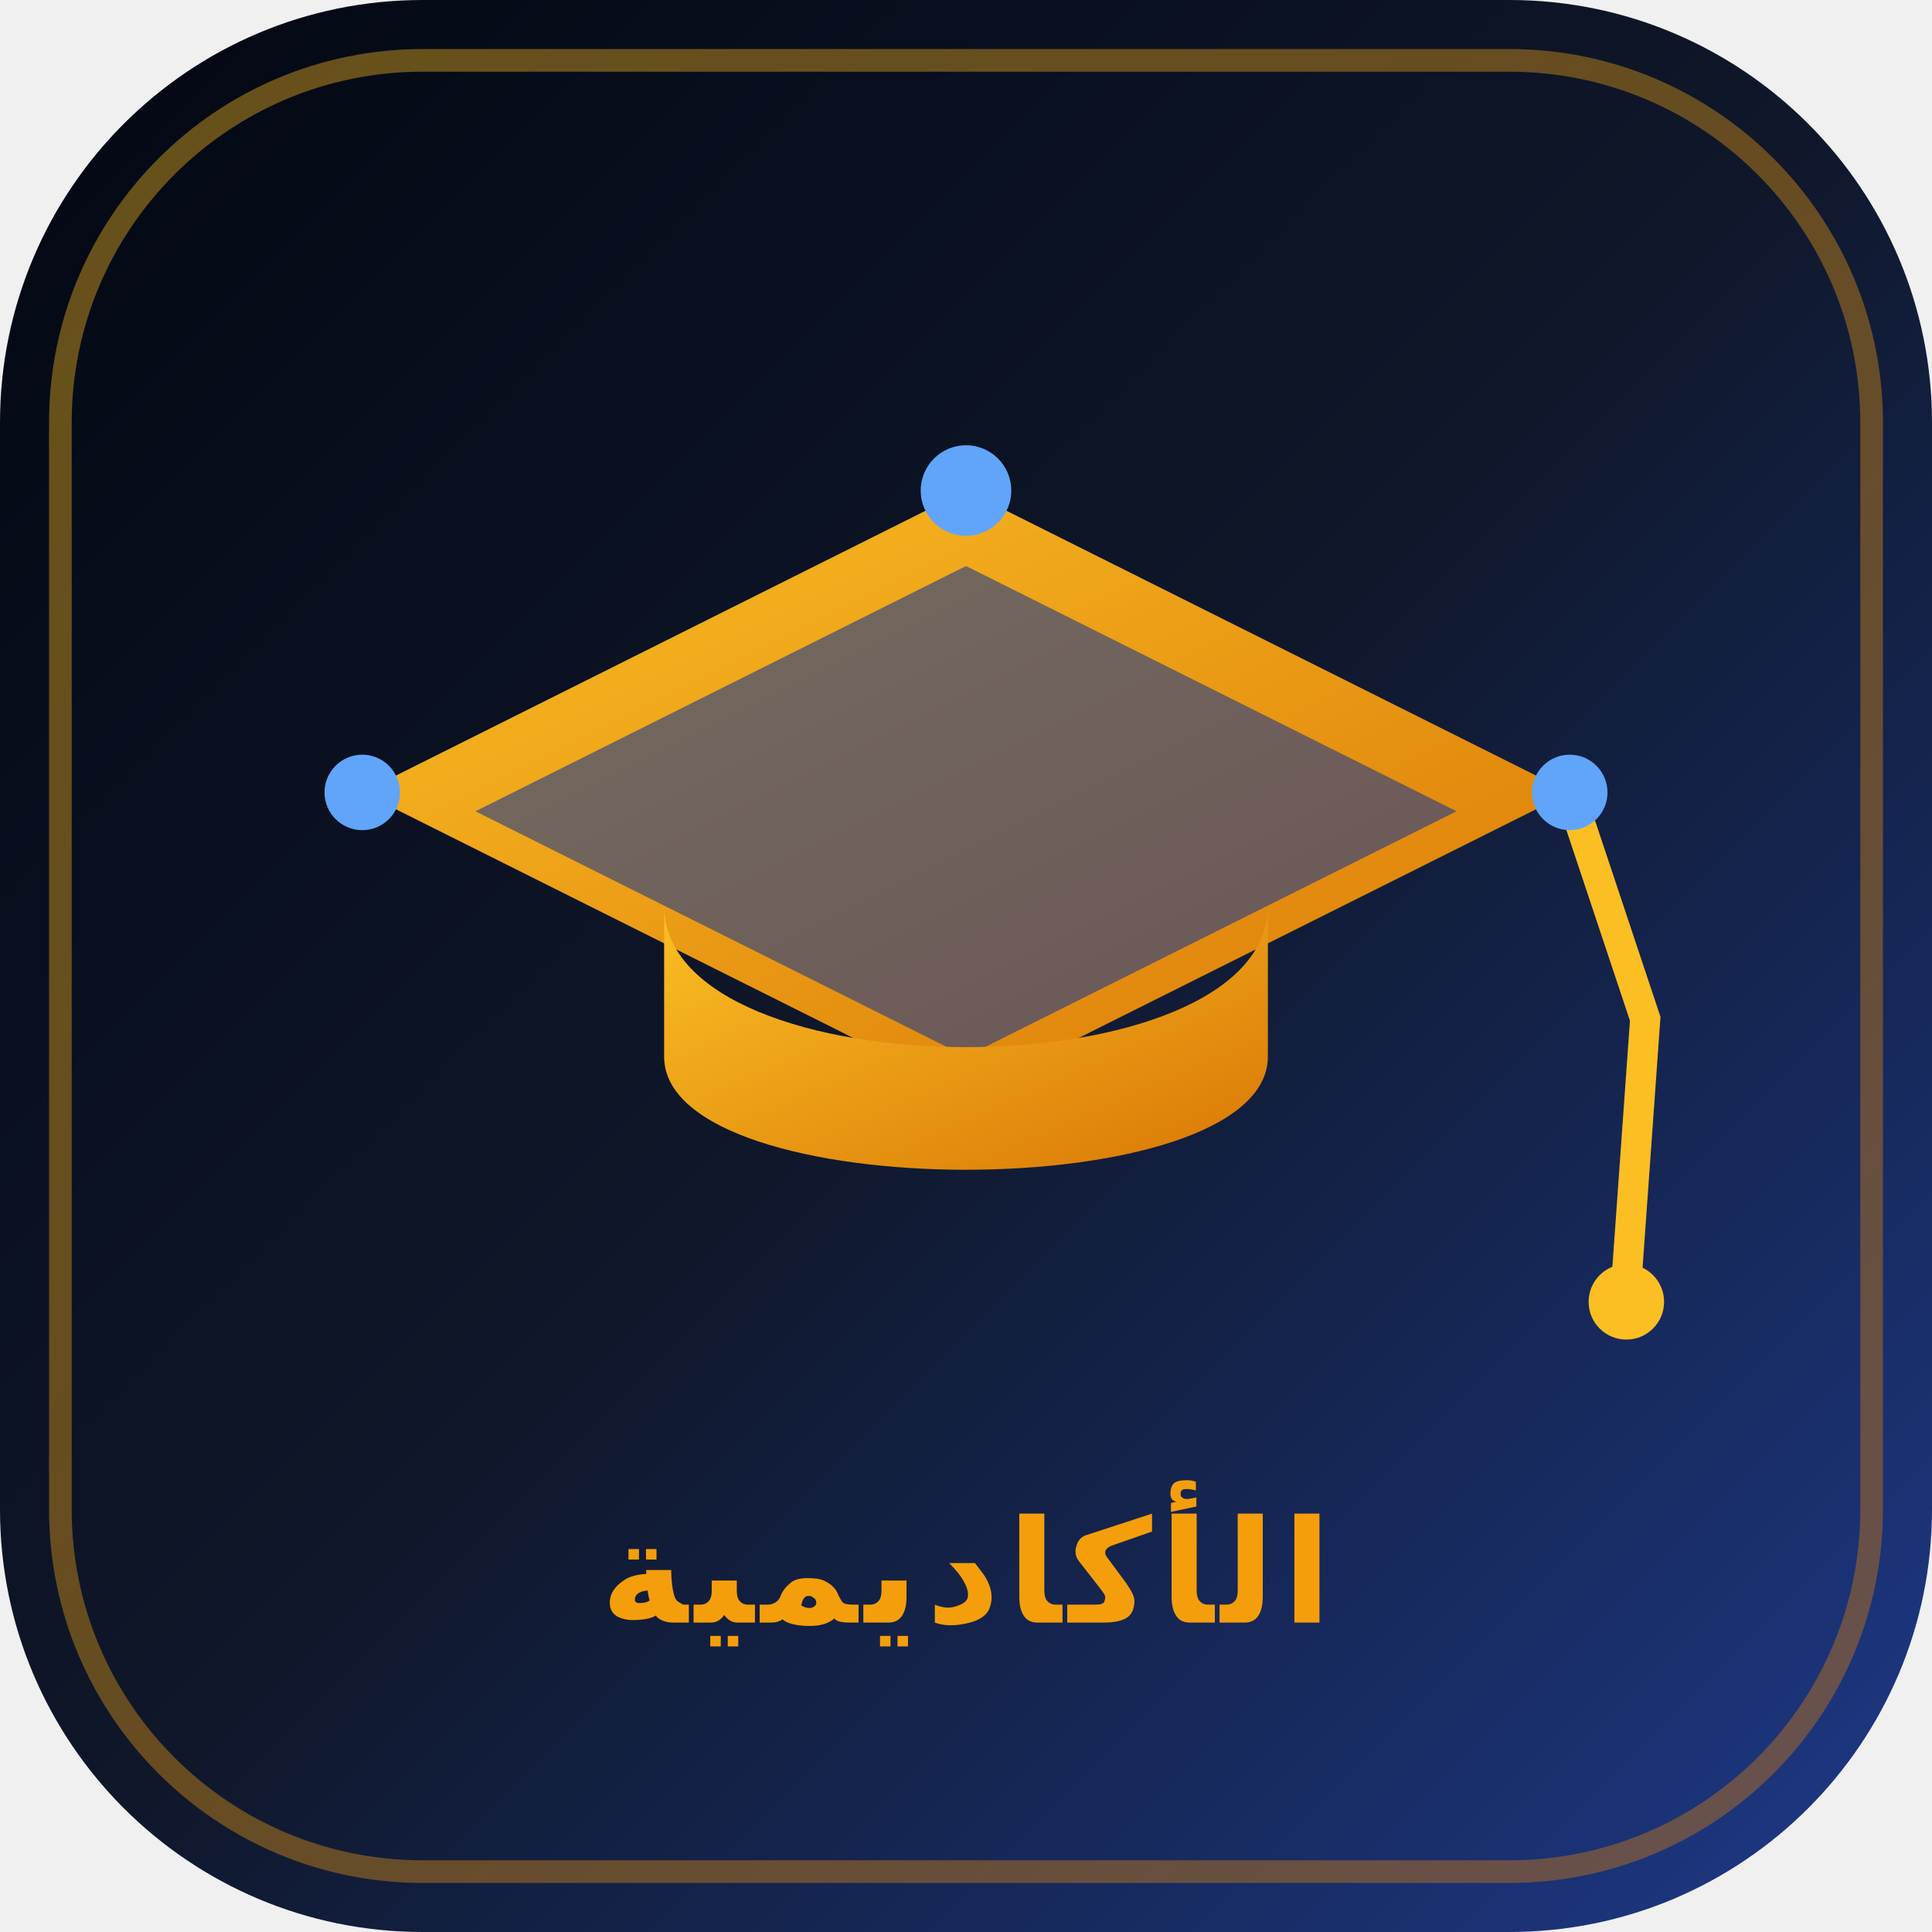
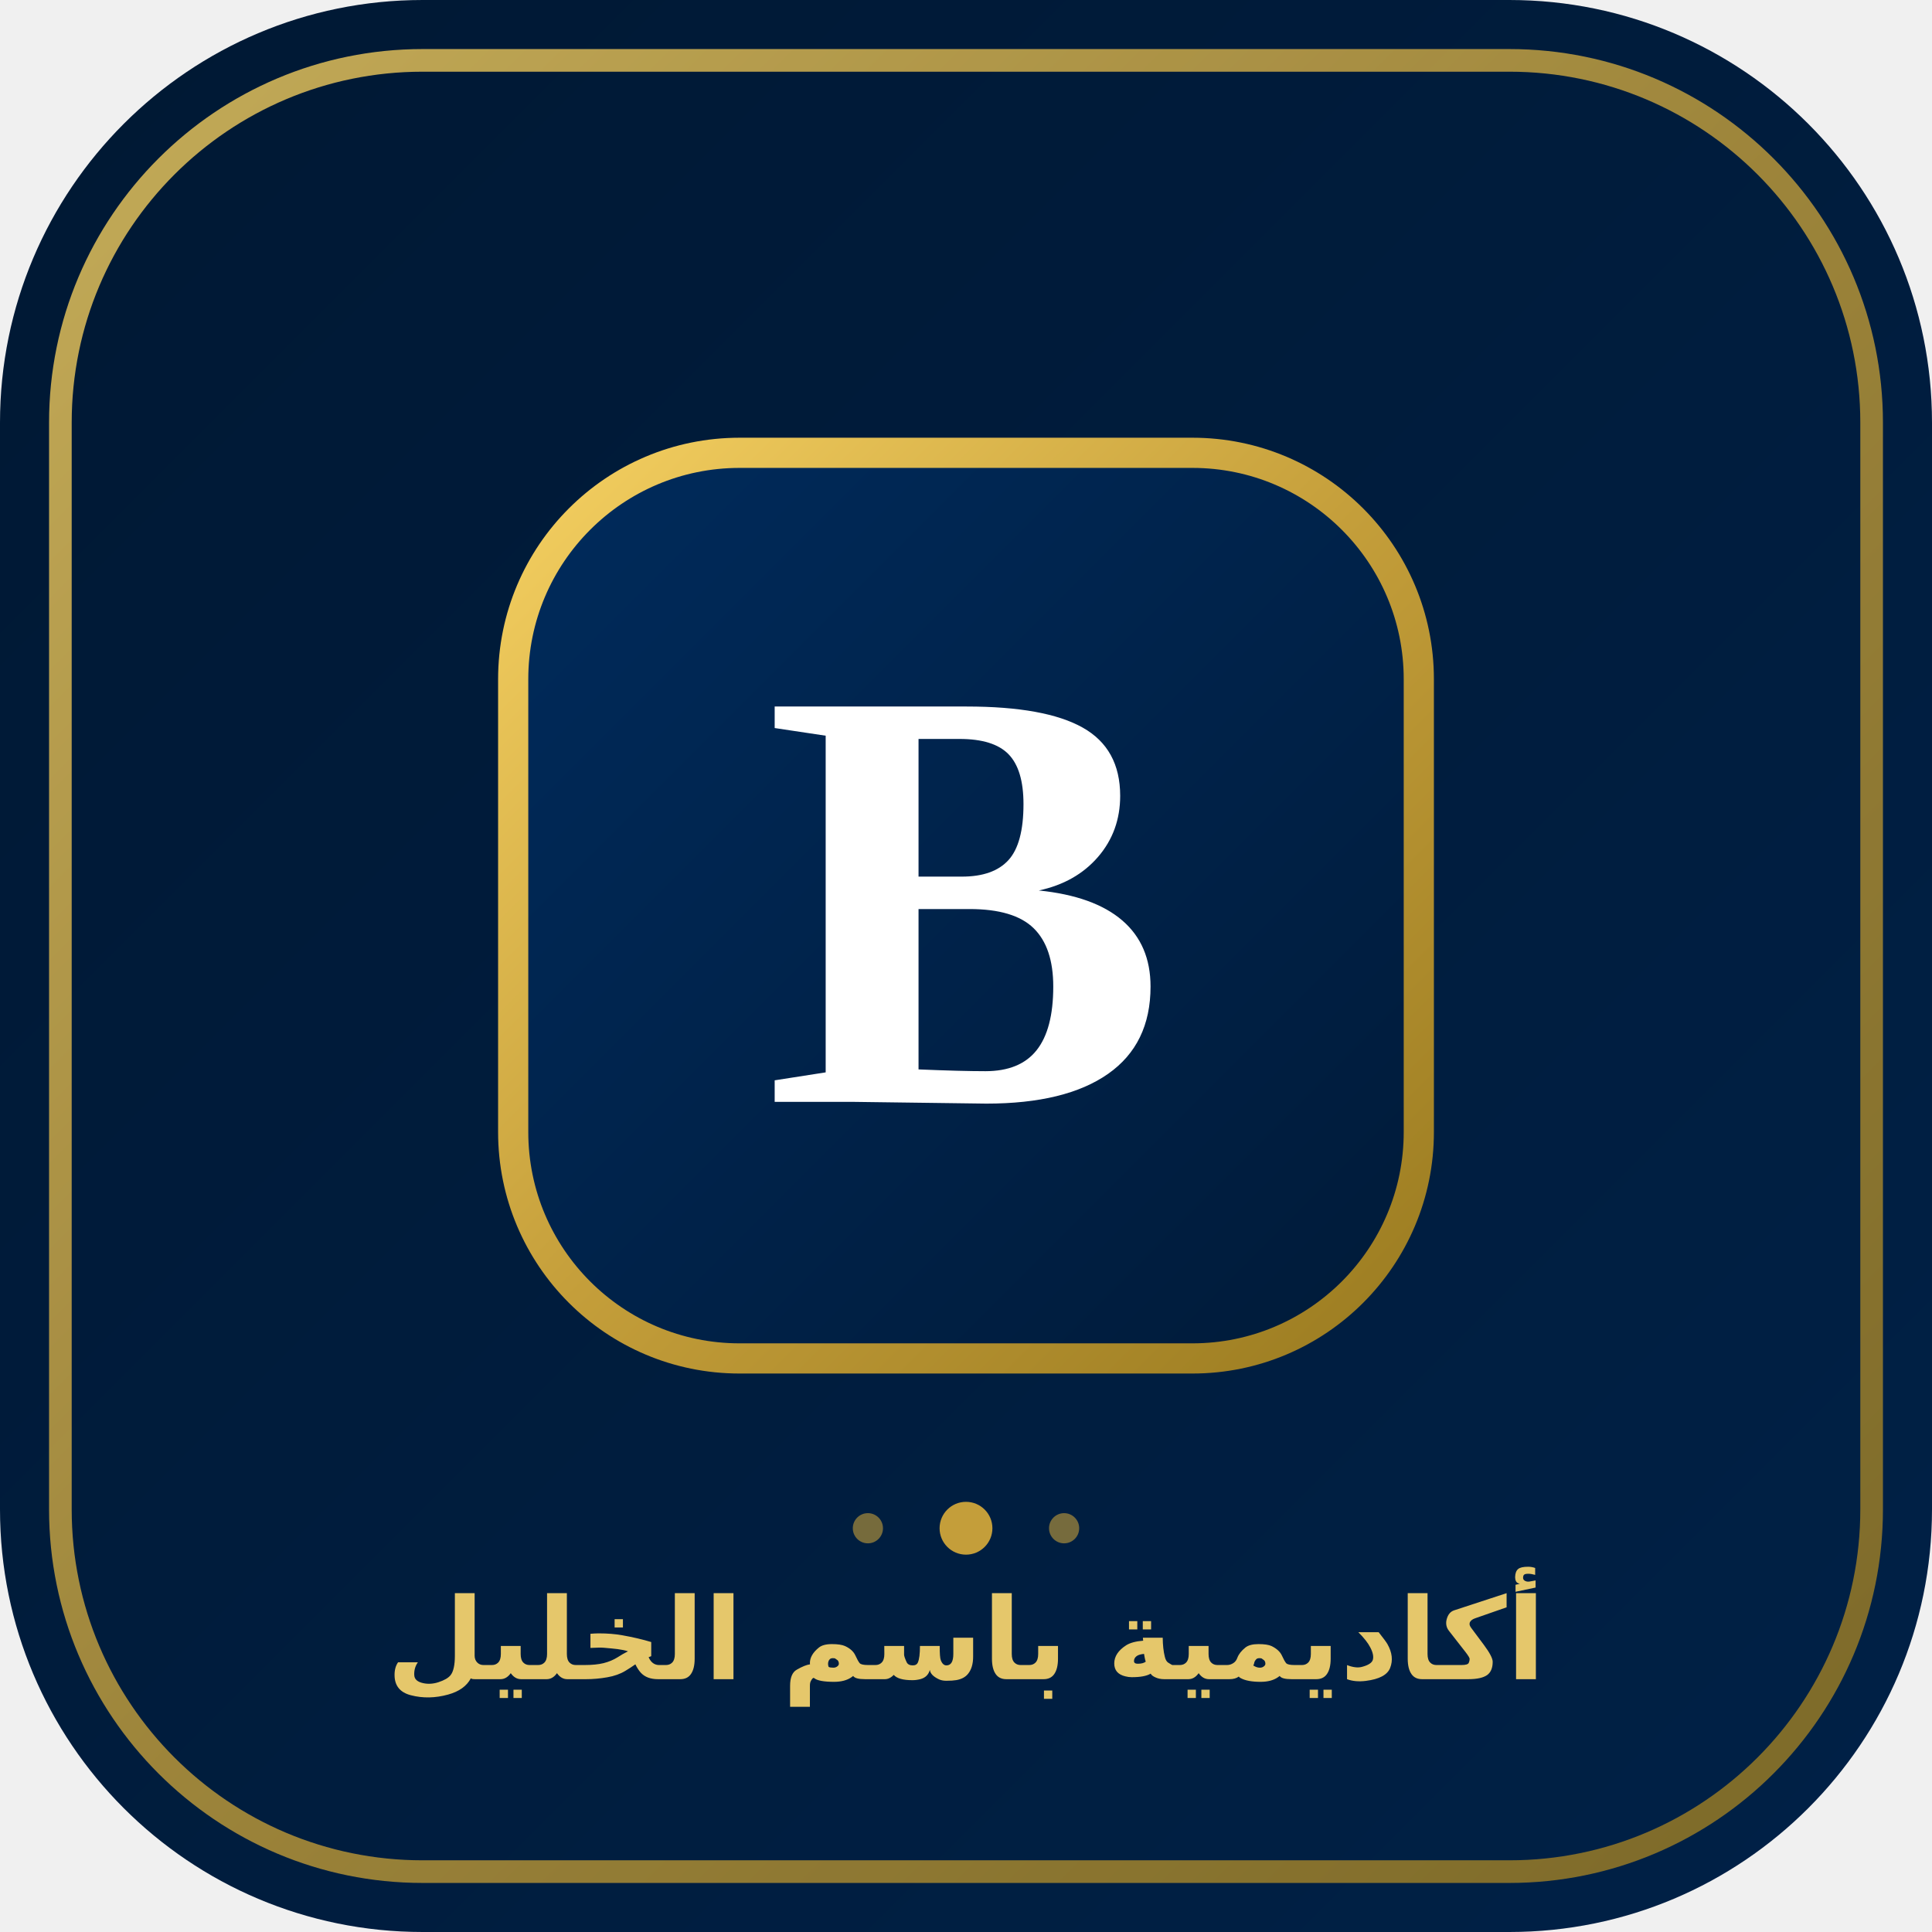
<svg xmlns="http://www.w3.org/2000/svg" width="512" height="512" viewBox="0 0 512 512">
  <defs>
-     <linearGradient id="bg" x1="0%" y1="0%" x2="100%" y2="100%">
-       <stop offset="0%" stop-color="#030712" />
-       <stop offset="50%" stop-color="#0f172a" />
-       <stop offset="100%" stop-color="#1e3a8a" />
+     <linearGradient id="bgGrad" x1="0%" y1="0%" x2="100%" y2="100%">
+       <stop offset="0%" stop-color="#001833" />
+       <stop offset="100%" stop-color="#002147" />
    </linearGradient>
-     <linearGradient id="gold" x1="0%" y1="0%" x2="100%" y2="100%">
-       <stop offset="0%" stop-color="#fbbf24" />
-       <stop offset="100%" stop-color="#d97706" />
+     <linearGradient id="goldGrad" x1="0%" y1="0%" x2="100%" y2="100%">
+       <stop offset="0%" stop-color="#F5D061" />
+       <stop offset="50%" stop-color="#C49E3A" />
+       <stop offset="100%" stop-color="#9A7B20" />
+     </linearGradient>
+     <linearGradient id="tileGrad" x1="0%" y1="0%" x2="100%" y2="100%">
+       <stop offset="0%" stop-color="#002b5c" />
+       <stop offset="100%" stop-color="#001a38" />
    </linearGradient>
  </defs>
-   <rect width="512" height="512" rx="112" fill="url(#bg)" />
-   <rect x="16" y="16" width="480" height="480" rx="96" fill="none" stroke="url(#gold)" stroke-width="6" opacity="0.4" />
-   <g transform="translate(256, 230)">
-     <polygon points="0,-100 160,-20 0,60 -160,-20" fill="url(#gold)" />
-     <polygon points="0,-80 130,-15 0,50 -130,-15" fill="#1e3a8a" opacity="0.6" />
-     <path d="M -80,10 C -80,60 80,60 80,10 L 80,50 C 80,90 -80,90 -80,50 Z" fill="url(#gold)" />
-     <path d="M 160,-20 L 180,40 L 175,110" stroke="#fbbf24" stroke-width="8" stroke-linecap="round" fill="none" />
-     <circle cx="175" cy="115" r="10" fill="#fbbf24" />
-     <circle cx="0" cy="-100" r="12" fill="#60a5fa" />
-     <circle cx="-160" cy="-20" r="10" fill="#60a5fa" />
-     <circle cx="160" cy="-20" r="10" fill="#60a5fa" />
+   <rect width="512" height="512" rx="112" fill="url(#bgGrad)" />
+   <rect x="16" y="16" width="480" height="480" rx="96" fill="none" stroke="url(#goldGrad)" stroke-width="6" opacity="0.8" />
+   <g transform="translate(136, 120)">
+     <rect width="240" height="240" rx="60" fill="url(#tileGrad)" stroke="url(#goldGrad)" stroke-width="8" />
+     <text x="120" y="172" font-family="'Liberation Serif', 'Georgia', serif" font-weight="900" font-size="160" fill="#FFFFFF" text-anchor="middle">B</text>
  </g>
-   <text x="256" y="430" text-anchor="middle" fill="#f59e0b" font-family="sans-serif" font-weight="900" font-size="38" letter-spacing="2">الأكاديمية</text>
+   <circle cx="256" cy="405" r="7" fill="#C49E3A" />
+   <circle cx="230" cy="405" r="4" fill="#C49E3A" opacity="0.6" />
+   <circle cx="282" cy="405" r="4" fill="#C49E3A" opacity="0.6" />
+   <text x="256" y="445" font-family="'KacstTitle', 'KacstBook', sans-serif" font-weight="bold" font-size="30" fill="#E5C76B" text-anchor="middle">أكاديمية باسم الخليل</text>
</svg>
